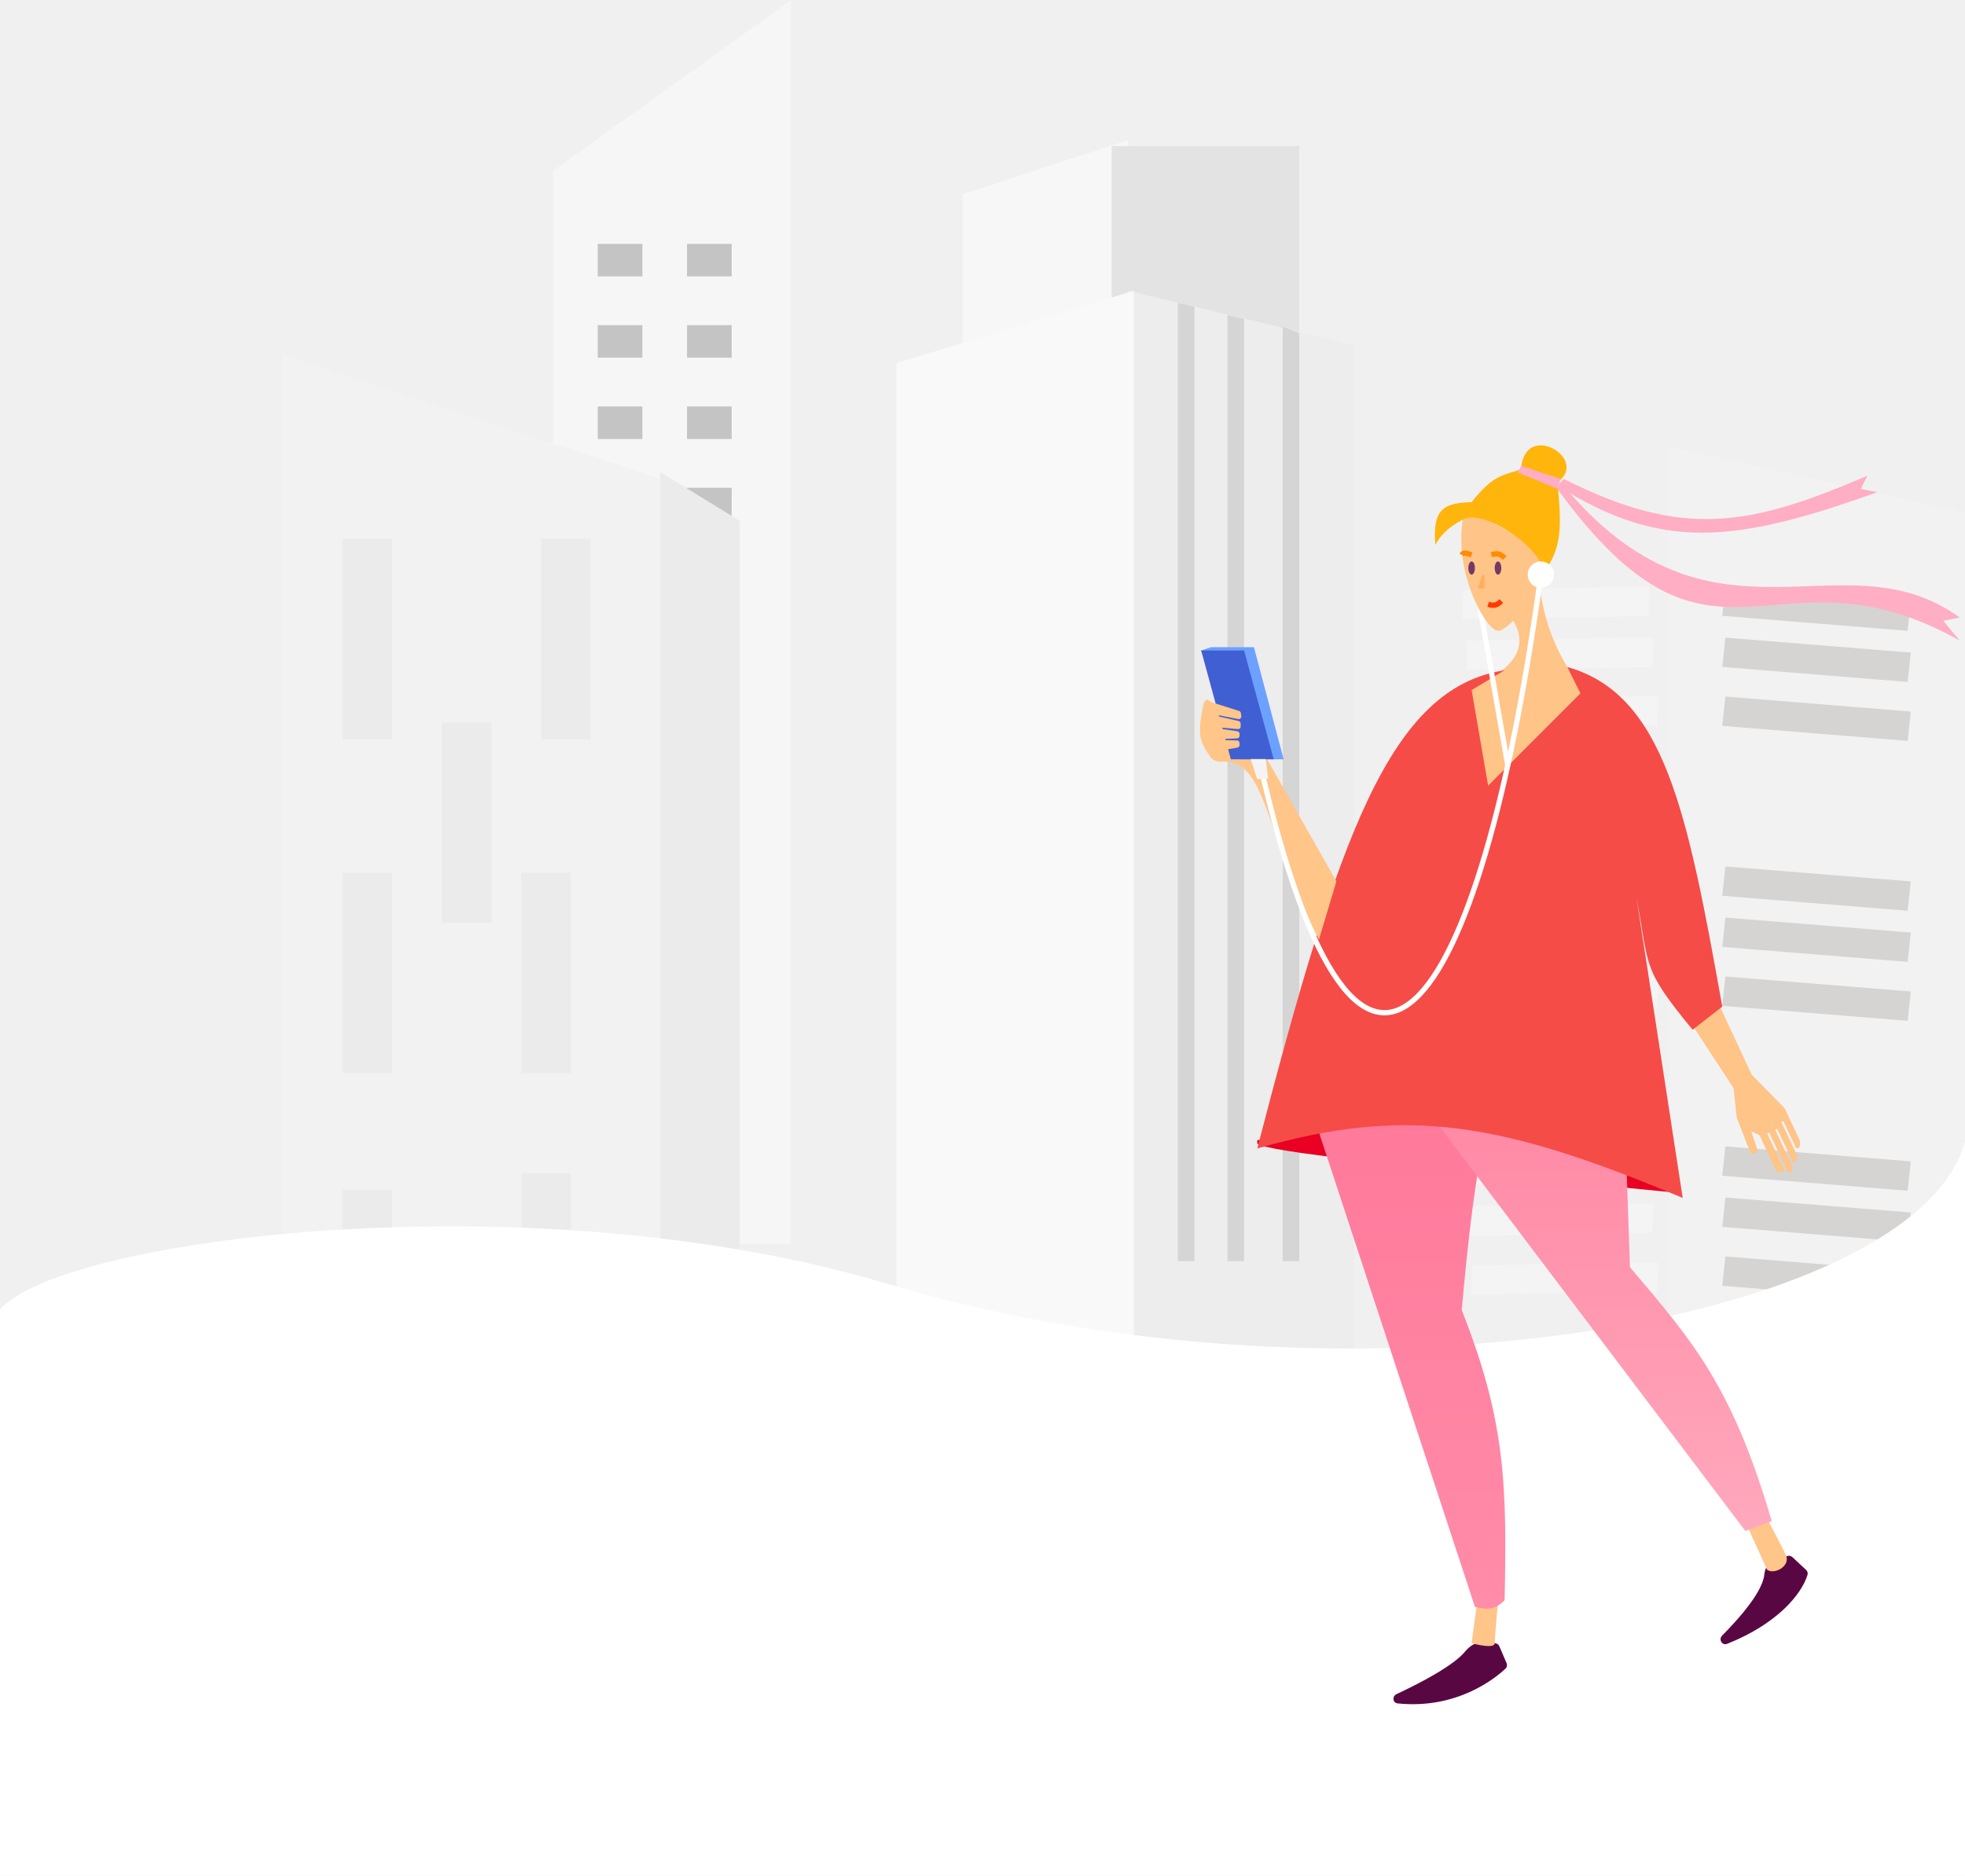
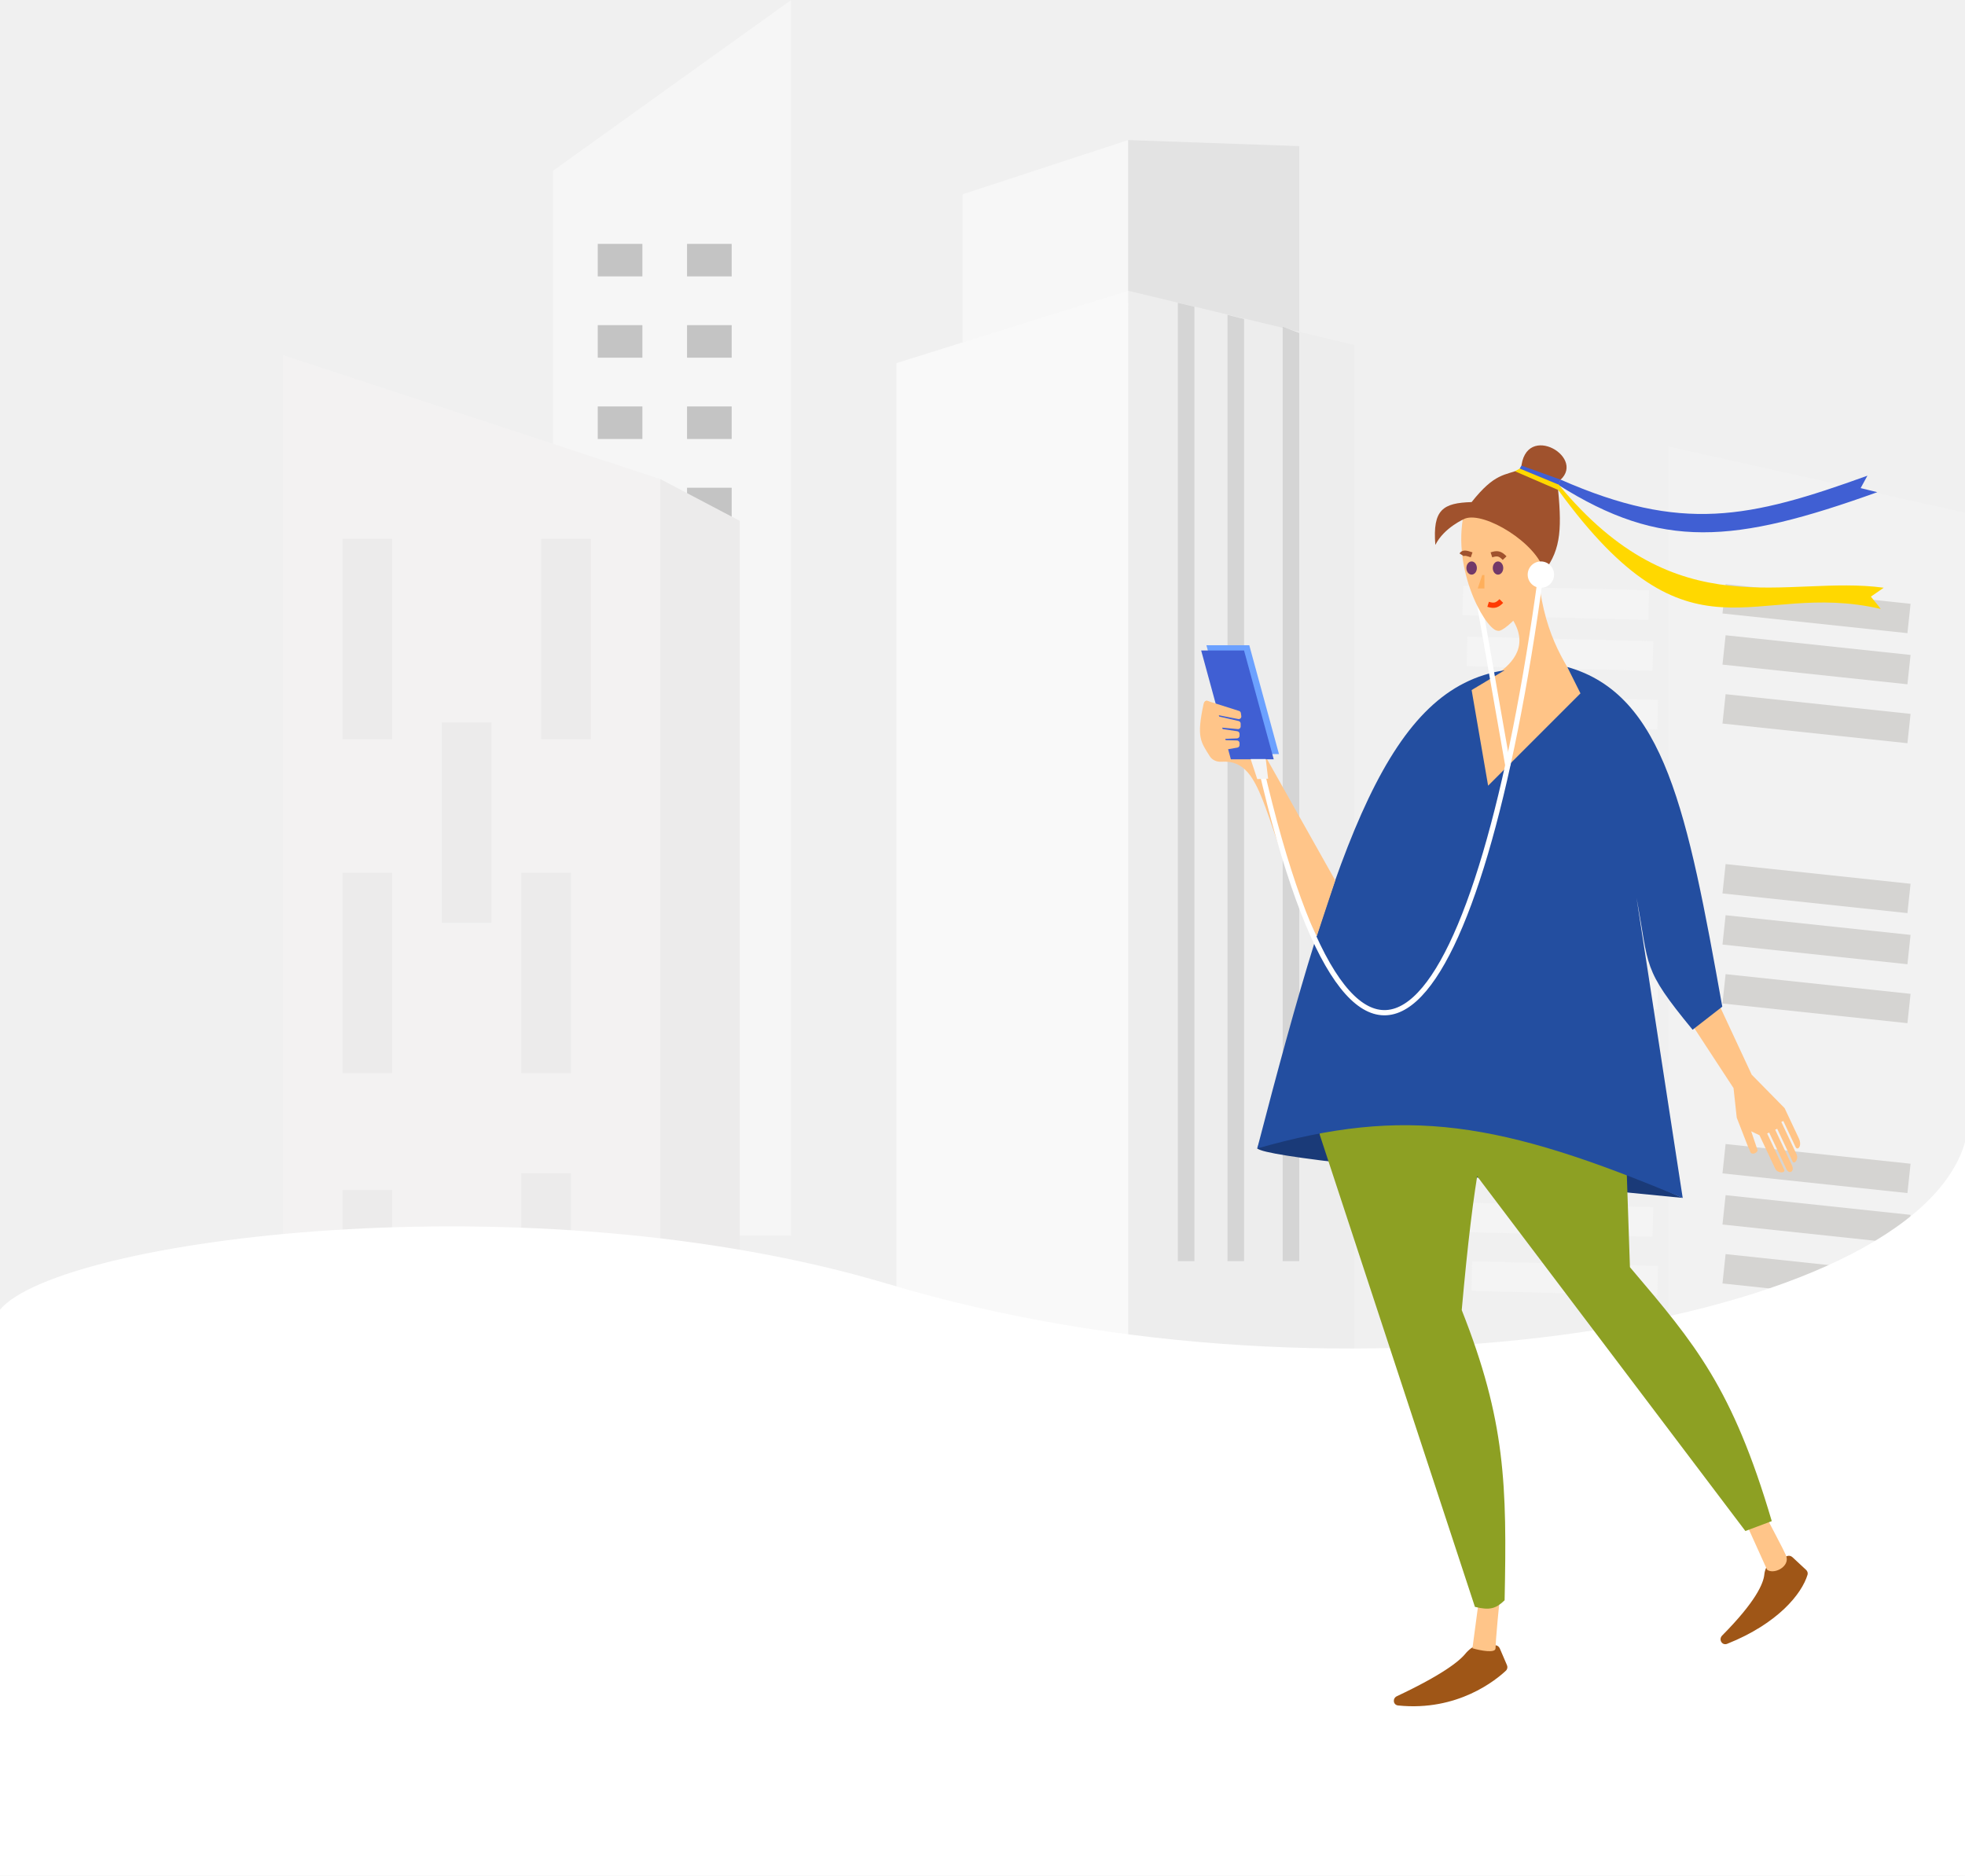
- <svg xmlns="http://www.w3.org/2000/svg" width="375" height="358" viewBox="0 0 375 358" fill="none">
-   <path d="M105.554 32.582L150.992 0V237.385H105.554V32.582Z" fill="#F6F6F6" />
-   <path d="M150.992 0L185.07 11.079V235.833H150.992V0Z" fill="#F0F0F0" />
-   <rect x="114.074" y="46.546" width="8.52" height="6.206" fill="#C4C4C4" />
-   <rect x="131.113" y="46.546" width="8.52" height="6.206" fill="#C4C4C4" />
-   <rect x="131.113" y="62.061" width="8.52" height="6.206" fill="#C4C4C4" />
-   <rect x="114.074" y="62.061" width="8.52" height="6.206" fill="#C4C4C4" />
-   <rect x="114.074" y="77.577" width="8.52" height="6.206" fill="#C4C4C4" />
-   <rect x="131.113" y="77.577" width="8.52" height="6.206" fill="#C4C4C4" />
-   <rect x="131.113" y="93.092" width="8.52" height="6.206" fill="#C4C4C4" />
-   <rect x="114.074" y="93.092" width="8.52" height="6.206" fill="#C4C4C4" />
-   <rect x="114.074" y="108.607" width="8.52" height="6.206" fill="#C4C4C4" />
-   <rect x="131.113" y="108.607" width="8.52" height="6.206" fill="#C4C4C4" />
-   <rect x="131.113" y="124.123" width="8.52" height="6.206" fill="#C4C4C4" />
-   <rect x="114.074" y="124.123" width="8.52" height="6.206" fill="#C4C4C4" />
-   <rect x="114.074" y="139.638" width="8.52" height="6.206" fill="#C4C4C4" />
-   <rect x="131.113" y="139.638" width="8.52" height="6.206" fill="#C4C4C4" />
-   <rect x="131.113" y="155.154" width="8.52" height="6.206" fill="#C4C4C4" />
-   <rect x="114.074" y="155.154" width="8.52" height="6.206" fill="#C4C4C4" />
-   <path d="M54 332.267V67.79L126.957 91.689V332.267H54Z" fill="#F3F2F2" />
-   <path d="M141.17 99.41L126.01 90.095V332.267L141.17 324.301V99.41Z" fill="#ECEBEB" />
-   <rect x="65.37" y="102.841" width="9.475" height="38.238" fill="#ECEBEB" />
-   <rect x="103.27" y="102.841" width="9.475" height="38.238" fill="#ECEBEB" />
-   <rect x="84.32" y="137.892" width="9.475" height="38.238" fill="#ECEBEB" />
-   <rect x="65.37" y="166.571" width="9.475" height="38.238" fill="#ECEBEB" />
-   <rect x="99.48" y="166.571" width="9.475" height="38.238" fill="#ECEBEB" />
-   <rect x="99.48" y="223.927" width="9.475" height="38.238" fill="#ECEBEB" />
-   <rect x="65.37" y="227.114" width="9.475" height="38.238" fill="#ECEBEB" />
-   <path d="M183.723 37.087L215.306 26.734V58.944L183.723 72.748V37.087Z" fill="#F7F7F7" />
-   <path d="M212.148 57.794V27.884H247.943V69.297L212.148 57.794Z" fill="#E3E3E3" />
-   <path d="M258.47 329.276L214.253 343.081L215.306 55.493L258.47 65.846V329.276Z" fill="#EDEDED" />
-   <path d="M171.09 69.297L216.359 55.493V344.231L171.09 331.577V69.297Z" fill="#F9F9F9" />
-   <path opacity="0.6" d="M224.781 240.699V57.794L227.94 58.548V240.699H224.781Z" fill="#C4C4C4" />
-   <path opacity="0.6" d="M234.256 240.699V60.094L237.415 60.885V240.699H234.256Z" fill="#C4C4C4" />
-   <path opacity="0.6" d="M244.784 240.699V62.395L247.942 63.545V240.699H244.784Z" fill="#C4C4C4" />
-   <path d="M320.953 83.813L278.488 72.564L269.481 358H320.953V83.813Z" fill="#F0F0F0" />
-   <path d="M318.38 356.594V85.219L375 97.874V356.594H318.38Z" fill="#F2F2F2" />
-   <rect width="35.496" height="5.632" transform="matrix(0.996747 0.0805944 -0.106082 0.994357 329.272 111.935)" fill="#D5D4D2" />
-   <rect width="35.496" height="5.632" transform="matrix(0.996747 0.0805944 -0.106082 0.994357 329.272 121.693)" fill="#D5D4D2" />
-   <rect width="35.496" height="5.632" transform="matrix(0.996747 0.0805944 -0.106082 0.994357 329.272 132.941)" fill="#D5D4D2" />
-   <rect width="35.496" height="5.632" transform="matrix(0.996747 0.0805944 -0.106082 0.994357 329.272 165.366)" fill="#D5D4D2" />
-   <rect width="35.496" height="5.632" transform="matrix(0.996747 0.0805944 -0.106082 0.994357 329.272 175.124)" fill="#D5D4D2" />
-   <rect width="35.496" height="5.632" transform="matrix(0.996747 0.0805944 -0.106082 0.994357 329.272 186.373)" fill="#D5D4D2" />
-   <rect width="35.496" height="5.632" transform="matrix(0.996747 0.0805944 -0.106082 0.994357 329.272 218.797)" fill="#D5D4D2" />
-   <rect width="35.496" height="5.632" transform="matrix(0.996747 0.0805944 -0.106082 0.994357 329.272 228.555)" fill="#D5D4D2" />
-   <rect width="35.496" height="5.632" transform="matrix(0.996747 0.0805944 -0.106082 0.994357 329.272 239.804)" fill="#D5D4D2" />
-   <rect width="35.478" height="5.638" transform="matrix(0.999863 -0.0165245 -0.024763 0.999693 279.243 220.544)" fill="#F4F4F4" />
-   <rect width="35.478" height="5.638" transform="matrix(0.999863 -0.0165245 -0.024763 0.999693 280.037 230.264)" fill="#F4F4F4" />
-   <rect width="35.478" height="5.638" transform="matrix(0.999863 -0.0165245 -0.024763 0.999693 280.952 241.468)" fill="#F4F4F4" />
-   <rect width="35.478" height="5.638" transform="matrix(0.999863 -0.0165245 -0.024763 0.999693 279.243 165.952)" fill="#F4F4F4" />
-   <rect width="35.478" height="5.638" transform="matrix(0.999863 -0.0165245 -0.024763 0.999693 280.037 175.672)" fill="#F4F4F4" />
-   <rect width="35.478" height="5.638" transform="matrix(0.999863 -0.0165245 -0.024763 0.999693 280.952 186.876)" fill="#F4F4F4" />
-   <rect width="35.478" height="5.638" transform="matrix(0.999863 -0.0165245 -0.024763 0.999693 279.243 112.521)" fill="#F4F4F4" />
-   <rect width="35.478" height="5.638" transform="matrix(0.999863 -0.0165245 -0.024763 0.999693 280.037 122.241)" fill="#F4F4F4" />
-   <rect width="35.478" height="5.638" transform="matrix(0.999863 -0.0165245 -0.024763 0.999693 280.952 133.445)" fill="#F4F4F4" />
-   <path d="M169.543 245.074C101.202 224.626 11.281 236.464 0 249.965V358H375V218C365.073 252.573 257.04 271.253 169.543 245.074Z" fill="white" />
-   <path d="M306.651 155.621L271.403 153.104L277.068 132.333C277.068 132.333 295.322 127.927 288.398 117.856L293.433 108.414C295.322 132.962 309.169 129.815 306.651 155.621Z" fill="#FFC487" />
-   <path d="M320.499 227.695C265.544 222.327 241.796 219.823 239.932 218.254V217.624C271.805 211.081 289.439 213.461 320.499 227.695Z" fill="#E90022" />
-   <path d="M266.503 323.344C275.168 319.259 278.414 316.673 279.6 315.202C280.09 314.595 281.213 313.608 281.992 313.608H285.221C285.621 313.608 285.982 313.846 286.14 314.214L287.514 317.42C287.669 317.781 287.599 318.196 287.313 318.466C285.472 320.201 278.131 326.284 266.741 325.112C265.776 325.013 265.626 323.757 266.503 323.344Z" fill="#590743" />
-   <path d="M328.658 312.151C335.099 305.652 336.547 302.188 336.706 300.484C336.773 299.769 337.132 298.716 337.789 298.425L340.978 297.015C341.344 296.853 341.771 296.925 342.064 297.197L344.674 299.625C344.932 299.866 345.05 300.223 344.948 300.561C343.859 304.171 339.32 309.868 329.62 313.733C328.637 314.125 327.913 312.903 328.658 312.151Z" fill="#590743" />
-   <path d="M280.845 313.608L282.103 304.167L286.509 301.019C285.88 304.796 285.251 312.601 285.251 313.608C285.251 314.615 282.313 314.028 280.845 313.608Z" fill="#FFC589" />
-   <path d="M337.227 299.593L333.302 290.914L335.377 285.913C336.84 289.451 340.785 296.272 340.966 297.263C341.314 299.171 338.458 300.524 337.227 299.593Z" fill="#FFC589" />
-   <path d="M281.474 306.684L251.891 216.676L249.373 204.087L287.139 203.458C283.161 215.05 281.261 224.336 278.956 250.036C287.328 271.181 287.595 283.451 287.139 305.425C285.497 307.019 284.305 307.388 281.474 306.684Z" fill="url(#paint0_linear)" />
-   <path d="M333.087 292.207L269.845 208.554L309.798 204.717L311.057 241.853L311.33 242.175C323.475 256.48 330.636 264.915 338.123 290.319L333.087 292.207Z" fill="url(#paint1_linear)" />
-   <path d="M334.293 205.108L325.582 186.414L323.419 181.824L316.152 185.248L330.828 207.675L331.439 213.315L333.645 218.985C334.102 219.719 333.911 220.167 334.525 220.181C334.929 220.191 335.293 219.941 335.43 219.561L334.2 215.918L335.776 216.668C335.776 216.668 338.413 222.266 338.806 223.101C339.2 223.935 340.85 223.987 340.473 223.187C340.096 222.387 337.246 216.336 337.246 216.336L337.628 216.156C337.628 216.156 340.43 222.103 340.921 223.146C341.412 224.189 342.56 223.648 341.959 222.373C341.359 221.098 338.776 215.616 338.776 215.616L339.158 215.435C339.158 215.435 341.818 221.08 342.101 221.683C342.385 222.286 343.336 221.328 342.829 220.25C342.321 219.172 339.945 214.13 339.945 214.13L340.328 213.95C340.328 213.95 342.31 218.157 342.67 218.922C343.031 219.687 343.998 218.764 343.277 217.234C342.557 215.704 340.574 211.496 340.574 211.496L334.293 205.108Z" fill="#FFC487" />
-   <path d="M287.139 127.927C265.279 131.249 255.437 159.484 239.932 219.194C268.213 211.108 286.22 213.961 321.128 228.635L312.316 171.357C314.813 184.691 313.262 184.688 323.016 196.534L328.681 192.128C322.036 155.037 317.687 132.546 299.098 127.297L301.616 132.333L283.992 149.956L280.845 131.703L287.139 127.927Z" fill="#F54C48" />
-   <path d="M233.105 145.383C241.728 144.77 241.124 158.45 251.707 179.32L255.038 168.21L241.82 144.922L240.561 138.627C239.353 143.326 238.484 144.177 236.785 144.292C236.785 144.292 232.827 134.893 230.613 133.637C230.167 133.384 229.796 133.872 229.688 134.373C228.325 140.71 229.125 141.558 230.886 144.349C231.351 145.087 232.235 145.445 233.105 145.383Z" fill="#FFC589" />
-   <path d="M356.376 90.79C333.955 100.4 321.326 102.944 298.469 91.42L297.21 92.679C316.946 105.136 330.879 103.766 358.264 93.938L355.117 93.308L356.376 90.79Z" fill="#FFAEC3" />
-   <path d="M374 122.262C338.123 102.12 327.422 134.85 297.21 93.308L297.839 92.049C326.793 127.297 351.341 101.491 374 117.856L370.853 118.485L374 122.262Z" fill="#FFAEC3" />
-   <path d="M281.474 110.303L287.768 146.18" stroke="white" />
-   <path d="M285.591 120.338C283.167 119.59 276.717 107.961 279.586 97.085L295.321 105.267C295.743 112.001 288.072 119.952 286.171 120.385C285.982 120.429 285.776 120.395 285.591 120.338Z" fill="#FFC487" />
-   <path d="M280.845 105.897C279.713 105.503 279.241 105.443 278.956 105.897" stroke="#FF8B00" />
-   <path d="M284.621 105.897C285.691 105.55 286.256 105.594 287.139 106.526" stroke="#FF8B00" />
-   <path d="M283.992 115.338C285.201 115.714 285.724 115.497 286.51 114.709" stroke="#FF3A00" />
-   <ellipse cx="285.88" cy="108.414" rx="0.629" ry="1.259" fill="#723969" />
-   <ellipse cx="280.845" cy="108.414" rx="0.629" ry="1.259" fill="#723969" />
-   <path d="M283.289 112.314H282.009L282.862 109.754H283.289V110.607V112.314Z" fill="#FFAF5B" />
-   <path d="M279.586 98.973C283.312 97.591 293.292 103.663 294.692 109.044C298.034 104.735 298.079 100.482 297.21 92.049C303.504 87.643 290.915 80.09 290.286 89.532C287.139 90.791 285.298 90.208 280.845 95.826C275.404 95.994 273.371 97.215 273.921 104.009C275.581 100.66 279.586 98.973 279.586 98.973Z" fill="#FFB50C" />
-   <path d="M289.657 90.161L290.286 88.902L297.839 91.42L297.21 93.308L289.657 90.161Z" fill="#FFAEC3" />
-   <path d="M244.967 144.921H236.785L229.232 124.15L231.12 123.521H239.302L244.967 144.921Z" fill="#6CA1FF" />
-   <path d="M234.896 144.921L229.232 124.15H237.414L243.079 144.921H234.896Z" fill="#405FD3" />
-   <path d="M236.468 135.692L230.397 133.762C230.132 133.678 229.861 133.876 229.861 134.154C229.861 134.198 229.868 134.242 229.882 134.284L230.398 135.832C230.455 136.003 230.6 136.13 230.777 136.165L236.299 137.235C236.635 137.301 236.936 137.017 236.89 136.678L236.812 136.101C236.786 135.91 236.652 135.75 236.468 135.692Z" fill="#FFC589" />
-   <path d="M236.382 137.618L230.404 136.235C230.126 136.171 229.861 136.382 229.861 136.667C229.861 136.714 229.869 136.762 229.884 136.807L230.387 138.317C230.45 138.505 230.618 138.639 230.816 138.657L236.224 139.152C236.517 139.179 236.77 138.948 236.77 138.654V138.105C236.77 137.873 236.609 137.671 236.382 137.618Z" fill="#FFC589" />
-   <path d="M236.13 139.565L230.407 138.709C230.12 138.666 229.861 138.888 229.861 139.179C229.861 139.23 229.869 139.281 229.885 139.33L230.372 140.789C230.442 141 230.643 141.139 230.865 141.13L236.076 140.928C236.344 140.917 236.556 140.697 236.556 140.428V140.059C236.556 139.812 236.375 139.601 236.13 139.565Z" fill="#FFC589" />
-   <path d="M236.071 141.322L230.375 141.159C230.094 141.151 229.861 141.377 229.861 141.659V141.693C229.861 141.747 229.87 141.8 229.887 141.851L230.355 143.255C230.433 143.489 230.67 143.631 230.914 143.589L236.141 142.688C236.381 142.646 236.556 142.438 236.556 142.195V141.822C236.556 141.551 236.341 141.33 236.071 141.322Z" fill="#FFC589" />
-   <circle cx="294.062" cy="109.673" r="2.518" fill="white" />
-   <path d="M294.063 109.673C282.454 195.115 259.444 228.006 240.561 146.18" stroke="white" />
-   <path d="M238.673 144.874L241.556 144.874L242.012 148.623L239.932 148.698L238.673 144.874Z" fill="#F4F4F4" />
-   <defs>
-     <linearGradient id="paint0_linear" x1="268.323" y1="203.458" x2="268.323" y2="307.025" gradientUnits="userSpaceOnUse">
-       <stop stop-color="#FF7799" />
-       <stop offset="1" stop-color="#FF8CA9" />
-     </linearGradient>
-     <linearGradient id="paint1_linear" x1="304.763" y1="204.717" x2="304.763" y2="292.207" gradientUnits="userSpaceOnUse">
-       <stop stop-color="#FF86A3" />
-       <stop offset="1" stop-color="#FFA8BD" />
-     </linearGradient>
-   </defs>
+ <svg xmlns="http://www.w3.org/2000/svg" width="375px" height="358px" viewBox="0 0 375 358" version="1.1">
+   <g id="Page-1" stroke="none" stroke-width="1" fill="none" fill-rule="evenodd">
+     <g id="index_sm">
+       <polygon id="Path" fill="#F6F6F6" fill-rule="nonzero" points="105.554 32.582 150.992 0 150.992 235.833 105.554 235.833" />
+       <polygon id="Path" fill="#F0F0F0" fill-rule="nonzero" points="150.992 0 185.07 11.079 185.07 235.833 150.992 235.833" />
+       <rect id="Rectangle" fill="#C4C4C4" fill-rule="nonzero" x="114.074" y="46.546" width="8.52" height="6.206" />
+       <rect id="Rectangle" fill="#C4C4C4" fill-rule="nonzero" x="131.113" y="46.546" width="8.52" height="6.206" />
+       <rect id="Rectangle" fill="#C4C4C4" fill-rule="nonzero" x="131.113" y="62.061" width="8.52" height="6.206" />
+       <rect id="Rectangle" fill="#C4C4C4" fill-rule="nonzero" x="114.074" y="62.061" width="8.52" height="6.206" />
+       <rect id="Rectangle" fill="#C4C4C4" fill-rule="nonzero" x="114.074" y="77.577" width="8.52" height="6.206" />
+       <rect id="Rectangle" fill="#C4C4C4" fill-rule="nonzero" x="131.113" y="77.577" width="8.52" height="6.206" />
+       <rect id="Rectangle" fill="#C4C4C4" fill-rule="nonzero" x="131.113" y="93.092" width="8.52" height="6.206" />
+       <rect id="Rectangle" fill="#C4C4C4" fill-rule="nonzero" x="114.074" y="93.092" width="8.52" height="6.206" />
+       <rect id="Rectangle" fill="#C4C4C4" fill-rule="nonzero" x="114.074" y="108.607" width="8.52" height="6.206" />
+       <rect id="Rectangle" fill="#C4C4C4" fill-rule="nonzero" x="131.113" y="108.607" width="8.52" height="6.206" />
+       <rect id="Rectangle" fill="#C4C4C4" fill-rule="nonzero" x="131.113" y="124.123" width="8.52" height="6.206" />
+       <rect id="Rectangle" fill="#C4C4C4" fill-rule="nonzero" x="114.074" y="124.123" width="8.52" height="6.206" />
+       <rect id="Rectangle" fill="#C4C4C4" fill-rule="nonzero" x="114.074" y="139.638" width="8.52" height="6.206" />
+       <rect id="Rectangle" fill="#C4C4C4" fill-rule="nonzero" x="131.113" y="139.638" width="8.52" height="6.206" />
+       <rect id="Rectangle" fill="#C4C4C4" fill-rule="nonzero" x="131.113" y="155.154" width="8.52" height="6.206" />
+       <rect id="Rectangle" fill="#C4C4C4" fill-rule="nonzero" x="114.074" y="155.154" width="8.52" height="6.206" />
+       <polygon id="Path" fill="#F3F2F2" fill-rule="nonzero" points="54 332.267 54 67.79 126.01 91.43 126.01 332.267" />
+       <polygon id="Path" fill="#ECEBEB" fill-rule="nonzero" points="141.17 99.41 126.01 91.43 126.01 332.267 141.17 324.301" />
+       <rect id="Rectangle" fill="#ECEBEB" fill-rule="nonzero" x="65.37" y="102.841" width="9.475" height="38.238" />
+       <rect id="Rectangle" fill="#ECEBEB" fill-rule="nonzero" x="103.27" y="102.841" width="9.475" height="38.238" />
+       <rect id="Rectangle" fill="#ECEBEB" fill-rule="nonzero" x="84.32" y="137.892" width="9.475" height="38.238" />
+       <rect id="Rectangle" fill="#ECEBEB" fill-rule="nonzero" x="65.37" y="166.571" width="9.475" height="38.238" />
+       <rect id="Rectangle" fill="#ECEBEB" fill-rule="nonzero" x="99.48" y="166.571" width="9.475" height="38.238" />
+       <rect id="Rectangle" fill="#ECEBEB" fill-rule="nonzero" x="99.48" y="223.927" width="9.475" height="38.238" />
+       <rect id="Rectangle" fill="#ECEBEB" fill-rule="nonzero" x="65.37" y="227.114" width="9.475" height="38.238" />
+       <polygon id="Path" fill="#F7F7F7" fill-rule="nonzero" points="183.723 37.087 215.306 26.734 215.306 58.944 183.723 72.748" />
+       <polygon id="Path" fill="#E3E3E3" fill-rule="nonzero" points="215.306 57.794 215.306 26.734 247.943 27.884 247.943 69.297" />
+       <polygon id="Path" fill="#EDEDED" fill-rule="nonzero" points="258.47 329.276 214.253 343.081 215.306 55.493 258.47 65.846" />
+       <polygon id="Path" fill="#F9F9F9" fill-rule="nonzero" points="171.09 69.297 215.306 55.493 215.306 343.886 171.09 331.577" />
+       <polygon id="Path" fill="#C4C4C4" fill-rule="nonzero" opacity="0.6" points="224.781 240.699 224.781 57.794 227.94 58.548 227.94 240.699" />
+       <polygon id="Path" fill="#C4C4C4" fill-rule="nonzero" opacity="0.6" points="234.256 240.699 234.256 60.094 237.415 60.885 237.415 240.699" />
+       <polygon id="Path" fill="#C4C4C4" fill-rule="nonzero" opacity="0.6" points="244.784 240.699 244.784 62.395 247.942 63.545 247.942 240.699" />
+       <polygon id="Path" fill="#F0F0F0" fill-rule="nonzero" points="320.953 83.813 278.488 72.564 269.481 358 320.953 358" />
+       <polygon id="Path" fill="#F2F2F2" fill-rule="nonzero" points="318.38 356.594 318.38 85.219 375 97.874 375 356.594" />
+       <rect id="Rectangle" fill="#D5D4D2" fill-rule="nonzero" transform="translate(346.6633, 116.1655) rotate(6.075021) translate(-346.6633, -116.1655) " x="328.916" y="113.349" width="35.496" height="5.632" />
+       <rect id="Rectangle" fill="#D5D4D2" fill-rule="nonzero" transform="translate(346.6633, 125.9235) rotate(6.075021) translate(-346.6633, -125.9235) " x="328.916" y="123.107" width="35.496" height="5.632" />
+       <rect id="Rectangle" fill="#D5D4D2" fill-rule="nonzero" transform="translate(346.6633, 137.1715) rotate(6.075021) translate(-346.6633, -137.1715) " x="328.916" y="134.355" width="35.496" height="5.632" />
+       <rect id="Rectangle" fill="#D5D4D2" fill-rule="nonzero" transform="translate(346.6633, 169.5965) rotate(6.075021) translate(-346.6633, -169.5965) " x="328.916" y="166.78" width="35.496" height="5.632" />
+       <rect id="Rectangle" fill="#D5D4D2" fill-rule="nonzero" transform="translate(346.6633, 179.3545) rotate(6.075021) translate(-346.6633, -179.3545) " x="328.916" y="176.538" width="35.496" height="5.632" />
+       <rect id="Rectangle" fill="#D5D4D2" fill-rule="nonzero" transform="translate(346.6633, 190.6035) rotate(6.075021) translate(-346.6633, -190.6035) " x="328.916" y="187.787" width="35.496" height="5.632" />
+       <rect id="Rectangle" fill="#D5D4D2" fill-rule="nonzero" transform="translate(346.6633, 223.0275) rotate(6.075021) translate(-346.6633, -223.0275) " x="328.916" y="220.211" width="35.496" height="5.632" />
+       <rect id="Rectangle" fill="#D5D4D2" fill-rule="nonzero" transform="translate(346.6633, 232.7855) rotate(6.075021) translate(-346.6633, -232.7855) " x="328.916" y="229.969" width="35.496" height="5.632" />
+       <rect id="Rectangle" fill="#D5D4D2" fill-rule="nonzero" transform="translate(346.6633, 244.0345) rotate(6.075021) translate(-346.6633, -244.0345) " x="328.916" y="241.218" width="35.496" height="5.632" />
+       <rect id="Rectangle" fill="#F4F4F4" fill-rule="nonzero" transform="translate(296.9096, 223.0689) rotate(1.41872) translate(-296.9096, -223.0689) " x="279.171" y="220.25" width="35.478" height="5.638" />
+       <rect id="Rectangle" fill="#F4F4F4" fill-rule="nonzero" transform="translate(297.7036, 232.7889) rotate(1.41872) translate(-297.7036, -232.7889) " x="279.965" y="229.97" width="35.478" height="5.638" />
+       <rect id="Rectangle" fill="#F4F4F4" fill-rule="nonzero" transform="translate(298.6186, 243.9929) rotate(1.41872) translate(-298.6186, -243.9929) " x="280.88" y="241.174" width="35.478" height="5.638" />
+       <rect id="Rectangle" fill="#F4F4F4" fill-rule="nonzero" transform="translate(296.9096, 168.4769) rotate(1.41872) translate(-296.9096, -168.4769) " x="279.171" y="165.658" width="35.478" height="5.638" />
+       <rect id="Rectangle" fill="#F4F4F4" fill-rule="nonzero" transform="translate(297.7036, 178.1969) rotate(1.41872) translate(-297.7036, -178.1969) " x="279.965" y="175.378" width="35.478" height="5.638" />
+       <rect id="Rectangle" fill="#F4F4F4" fill-rule="nonzero" transform="translate(298.6186, 189.4009) rotate(1.41872) translate(-298.6186, -189.4009) " x="280.88" y="186.582" width="35.478" height="5.638" />
+       <rect id="Rectangle" fill="#F4F4F4" fill-rule="nonzero" transform="translate(296.9096, 115.0459) rotate(1.41872) translate(-296.9096, -115.0459) " x="279.171" y="112.227" width="35.478" height="5.638" />
+       <rect id="Rectangle" fill="#F4F4F4" fill-rule="nonzero" transform="translate(297.7036, 124.7659) rotate(1.41872) translate(-297.7036, -124.7659) " x="279.965" y="121.947" width="35.478" height="5.638" />
+       <rect id="Rectangle" fill="#F4F4F4" fill-rule="nonzero" transform="translate(298.6186, 135.9699) rotate(1.41872) translate(-298.6186, -135.9699) " x="280.88" y="133.151" width="35.478" height="5.638" />
+       <path d="M169.543,245.074 C101.202,224.626 11.281,236.464 0,249.965 L0,358 L375,358 L375,218 C365.073,252.573 257.04,271.253 169.543,245.074 Z" id="Path" fill="#FFFFFF" fill-rule="nonzero" />
+       <path d="M306.651,155.621 L271.403,153.104 L277.068,132.333 C277.068,132.333 295.322,127.927 288.398,117.856 L293.433,108.414 C295.322,132.962 309.169,129.815 306.651,155.621 Z" id="Path" fill="#FFC487" fill-rule="nonzero" />
+       <path d="M321.128,228.635 C266.173,223.267 241.796,220.763 239.932,219.194 L240.362,218 C272.235,211.457 290.068,214.401 321.128,228.635 Z" id="Path" fill="#1A3A78" fill-rule="nonzero" />
+       <path d="M266.579,323.736 C275.244,319.651 278.49,317.065 279.676,315.594 C280.166,314.987 281.289,314 282.068,314 L285.297,314 C285.697,314 286.058,314.238 286.216,314.606 L287.59,317.812 C287.745,318.173 287.675,318.588 287.389,318.858 C285.548,320.593 278.207,326.676 266.817,325.504 C265.852,325.405 265.702,324.149 266.579,323.736 Z" id="Path" fill="#9F5617" fill-rule="nonzero" />
+       <path d="M281,314.589 L282.258,305.148 L286.664,302 C286.035,305.777 285.406,313.582 285.406,314.589 C285.406,315.596 282.468,315.009 281,314.589 Z" id="Path" fill="#FFC589" fill-rule="nonzero" />
+       <path d="M328.658,312.151 C335.099,305.652 336.547,302.188 336.706,300.484 C336.773,299.769 337.132,298.716 337.789,298.425 L340.978,297.015 C341.344,296.853 341.771,296.925 342.064,297.197 L344.674,299.625 C344.932,299.866 345.05,300.223 344.948,300.561 C343.859,304.171 339.32,309.868 329.62,313.733 C328.637,314.125 327.913,312.903 328.658,312.151 Z" id="Path" fill="#9F5617" fill-rule="nonzero" />
+       <path d="M337.227,299.593 L333.302,290.914 L335.377,285.913 C336.84,289.451 340.785,296.272 340.966,297.263 C341.314,299.171 338.458,300.524 337.227,299.593 Z" id="Path" fill="#FFC589" fill-rule="nonzero" />
+       <path d="M281.474,306.684 L251.891,216.676 L249.373,204.087 L287.139,203.458 C283.161,215.05 281.261,224.336 278.956,250.036 C287.328,271.181 287.595,283.451 287.139,305.425 C285.497,307.019 284.305,307.388 281.474,306.684 Z" id="Path" fill="#8DA023" fill-rule="nonzero" />
+       <path d="M333.087,292.207 L269.845,208.554 L309.798,204.717 L311.057,241.853 L311.33,242.175 C323.475,256.48 330.636,264.915 338.123,290.319 L333.087,292.207 Z" id="Path" fill="#8DA023" fill-rule="nonzero" />
+       <path d="M334.293,205.108 L325.582,186.414 L323.419,181.824 L316.152,185.248 L330.828,207.675 L331.439,213.315 L333.645,218.985 C334.102,219.719 333.911,220.167 334.525,220.181 C334.929,220.191 335.293,219.941 335.43,219.561 L334.2,215.918 L335.776,216.668 C335.776,216.668 338.413,222.266 338.806,223.101 C339.2,223.935 340.85,223.987 340.473,223.187 C340.096,222.387 337.246,216.336 337.246,216.336 L337.628,216.156 C337.628,216.156 340.43,222.103 340.921,223.146 C341.412,224.189 342.56,223.648 341.959,222.373 C341.359,221.098 338.776,215.616 338.776,215.616 L339.158,215.435 C339.158,215.435 341.818,221.08 342.101,221.683 C342.385,222.286 343.336,221.328 342.829,220.25 C342.321,219.172 339.945,214.13 339.945,214.13 L340.328,213.95 C340.328,213.95 342.31,218.157 342.67,218.922 C343.031,219.687 343.998,218.764 343.277,217.234 C342.557,215.704 340.574,211.496 340.574,211.496 L334.293,205.108 Z" id="Path" fill="#FFC487" fill-rule="nonzero" />
+       <path d="M287.139,127.927 C265.279,131.249 255.437,159.484 239.932,219.194 C268.213,211.108 286.22,213.961 321.128,228.635 L312.316,171.357 C314.813,184.691 313.262,184.688 323.016,196.534 L328.681,192.128 C322.036,155.037 317.687,132.546 299.098,127.297 L301.616,132.333 L283.992,149.956 L280.845,131.703 L287.139,127.927 Z" id="Path" fill="#234EA0" fill-rule="nonzero" />
+       <path d="M233.105,145.383 C241.728,144.77 240.708,157.809 251.291,178.679 L254.82,168.044 L241.82,144.922 L240.561,138.627 C239.353,143.326 238.484,144.177 236.785,144.292 C236.785,144.292 232.829,135.098 230.615,133.842 C230.169,133.589 229.796,133.872 229.688,134.373 C228.325,140.71 229.125,141.558 230.886,144.349 C231.351,145.087 232.235,145.445 233.105,145.383 Z" id="Path" fill="#FFC589" fill-rule="nonzero" />
+       <path d="M356.376,90.79 C333.786,98.96 320.953,101.692 297.825,91.543 L297.37,92.536 C317.106,104.994 330.879,103.766 358.264,93.938 L355.086,93.158 L356.376,90.79 Z" id="Path" fill="#405FD3" fill-rule="nonzero" />
+       <path d="M358.916,116.222 C334.321,110.506 322.882,128.598 297.37,93.518 L297.37,92.393 C320.26,120.258 340.865,109.623 359.491,112.175 C359.491,112.175 358.673,112.74 357.038,113.871 C358.29,115.401 358.916,116.184 358.916,116.222 Z" id="Path" fill="#FFD800" fill-rule="nonzero" />
+       <line x1="281.474" y1="110.303" x2="287.768" y2="146.18" id="Path" stroke="#FFFFFF" />
+       <path d="M285.591,120.338 C283.167,119.59 276.717,107.961 279.586,97.085 C282.695,98.504 285.003,99.605 286.51,100.389 C288.499,101.423 291.436,103.049 295.321,105.267 C295.743,112.001 288.072,119.952 286.171,120.385 C285.982,120.429 285.776,120.395 285.591,120.338 Z" id="Path" fill="#FFC487" fill-rule="nonzero" />
+       <path d="M280.845,105.897 C279.713,105.503 279.241,105.443 278.956,105.897" id="Path" stroke="#A0522D" />
+       <path d="M284.621,105.897 C285.691,105.55 286.256,105.594 287.139,106.526" id="Path" stroke="#A0522D" />
+       <path d="M283.992,115.338 C285.201,115.714 285.724,115.497 286.51,114.709" id="Path" stroke="#FF3A00" />
+       <ellipse id="Oval" fill="#723969" fill-rule="nonzero" cx="285.88" cy="108.414" rx="1" ry="1.259" />
+       <ellipse id="Oval" fill="#723969" fill-rule="nonzero" cx="280.845" cy="108.414" rx="1" ry="1.259" />
+       <polygon id="Path" fill="#FFAF5B" fill-rule="nonzero" points="283.289 112.314 282.009 112.314 282.862 109.754 283.289 109.754 283.289 110.607" />
+       <path d="M279.586,98.973 C283.312,97.591 293.292,103.663 294.692,109.044 C298.034,104.735 298.079,100.482 297.21,92.049 C303.504,87.643 290.915,80.09 290.286,89.532 C287.139,90.791 285.298,90.208 280.845,95.826 C275.404,95.994 273.371,97.215 273.921,104.009 C275.581,100.66 279.586,98.973 279.586,98.973 Z" id="Path" fill="#A0522D" fill-rule="nonzero" />
+       <polygon id="Path" fill="#405FD3" fill-rule="nonzero" points="289.988 89.466 290.354 88.868 297.825 91.543 297.435 92.536" />
+       <polygon id="Path" fill="#6CA1FF" fill-rule="nonzero" points="235.896 143.921 230.232 123.15 238.414 123.15 244.079 143.921" />
+       <polygon id="Path" fill="#405FD3" fill-rule="nonzero" points="234.896 144.921 229.232 124.15 237.414 124.15 243.079 144.921" />
+       <path d="M236.468,135.692 L230.397,133.762 C230.132,133.678 229.861,133.876 229.861,134.154 C229.861,134.198 229.868,134.242 229.882,134.284 L230.398,135.832 C230.455,136.003 230.6,136.13 230.777,136.165 L236.299,137.235 C236.635,137.301 236.936,137.017 236.89,136.678 L236.812,136.101 C236.786,135.91 236.652,135.75 236.468,135.692 Z" id="Path" fill="#FFC589" fill-rule="nonzero" />
+       <path d="M236.382,137.618 L230.404,136.235 C230.126,136.171 229.861,136.382 229.861,136.667 C229.861,136.714 229.869,136.762 229.884,136.807 L230.387,138.317 C230.45,138.505 230.618,138.639 230.816,138.657 L236.224,139.152 C236.517,139.179 236.77,138.948 236.77,138.654 L236.77,138.105 C236.77,137.873 236.609,137.671 236.382,137.618 Z" id="Path" fill="#FFC589" fill-rule="nonzero" />
+       <path d="M236.13,139.565 L230.407,138.709 C230.12,138.666 229.861,138.888 229.861,139.179 C229.861,139.23 229.869,139.281 229.885,139.33 L230.372,140.789 C230.442,141 230.643,141.139 230.865,141.13 L236.076,140.928 C236.344,140.917 236.556,140.697 236.556,140.428 L236.556,140.059 C236.556,139.812 236.375,139.601 236.13,139.565 Z" id="Path" fill="#FFC589" fill-rule="nonzero" />
+       <path d="M236.071,141.322 L230.375,141.159 C230.094,141.151 229.861,141.377 229.861,141.659 L229.861,141.693 C229.861,141.747 229.87,141.8 229.887,141.851 L230.355,143.255 C230.433,143.489 230.67,143.631 230.914,143.589 L236.141,142.688 C236.381,142.646 236.556,142.438 236.556,142.195 L236.556,141.822 C236.556,141.551 236.341,141.33 236.071,141.322 Z" id="Path" fill="#FFC589" fill-rule="nonzero" />
+       <circle id="Oval" fill="#FFFFFF" fill-rule="nonzero" cx="294.062" cy="109.673" r="2.518" />
+       <path d="M294.063,109.673 C282.454,195.115 259.444,228.006 240.561,146.18" id="Path" stroke="#FFFFFF" />
+       <polygon id="Path" fill="#F4F4F4" fill-rule="nonzero" points="238.673 144.874 241.556 144.874 242.012 148.623 239.932 148.698" />
+       <polygon id="Path-2" fill="#FFD800" points="289.115 89.95 290.024 89.428 297.479 92.513 297.37 93.518" />
+     </g>
+   </g>
</svg>
